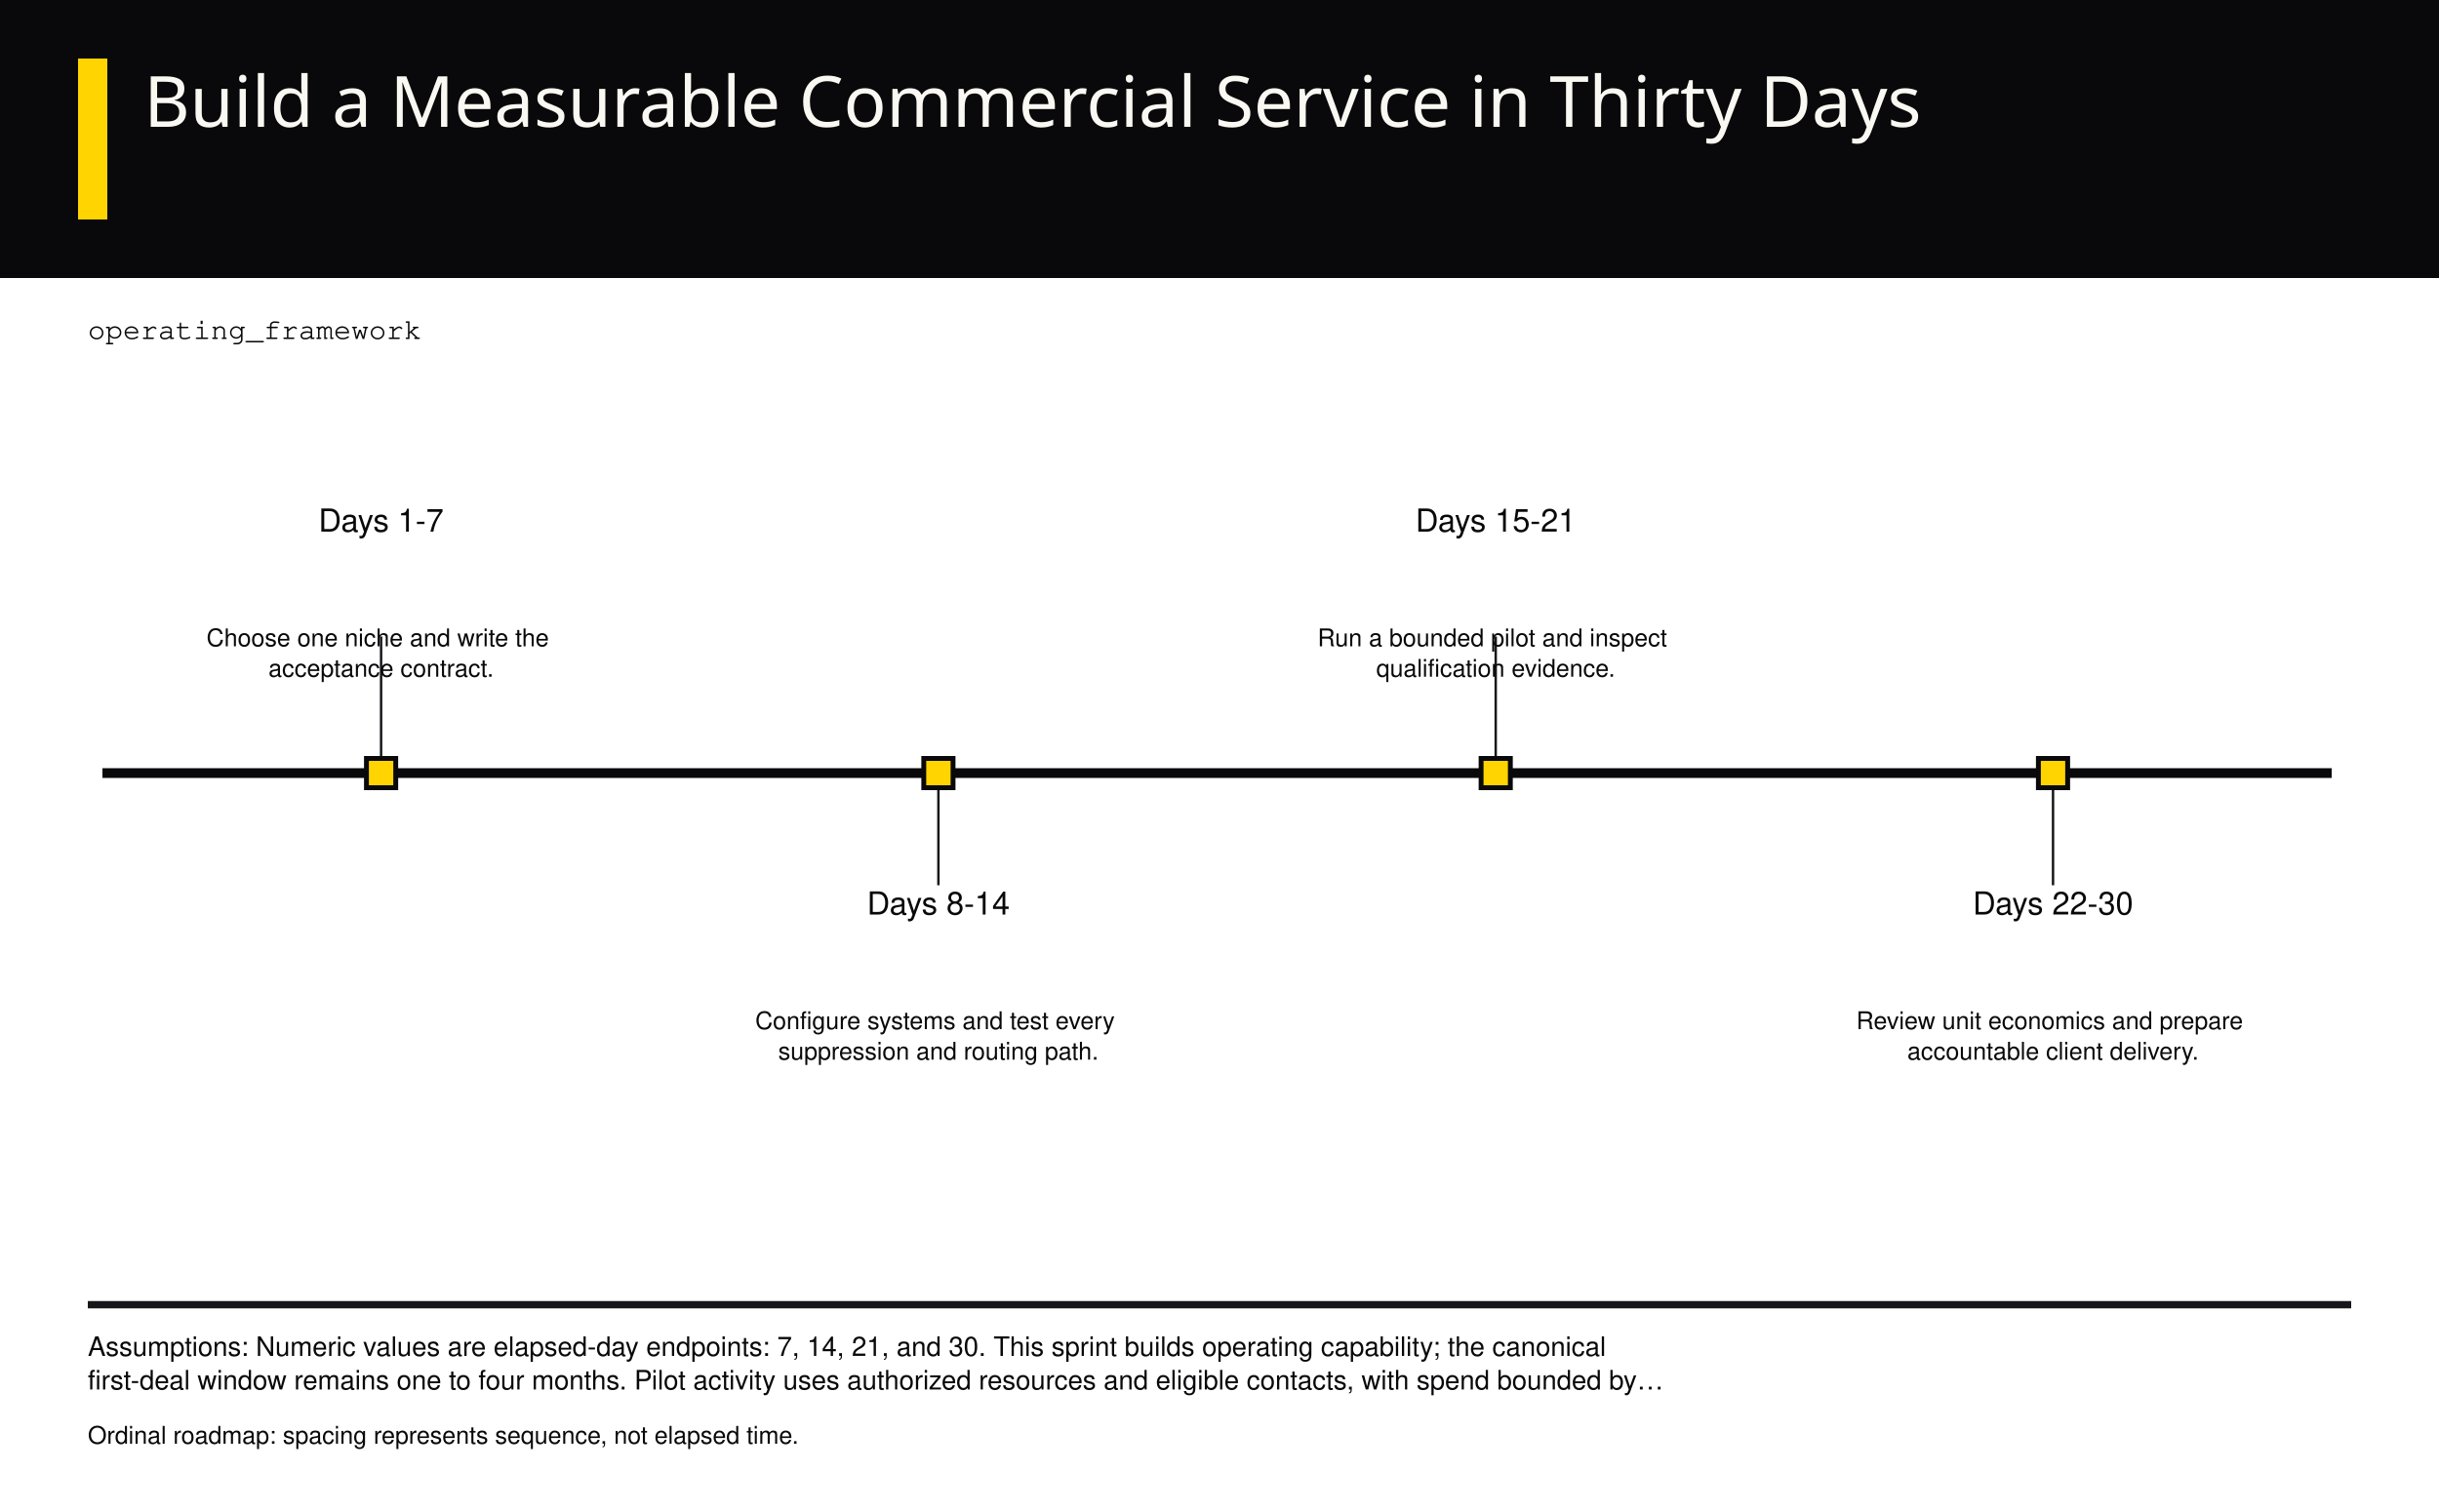
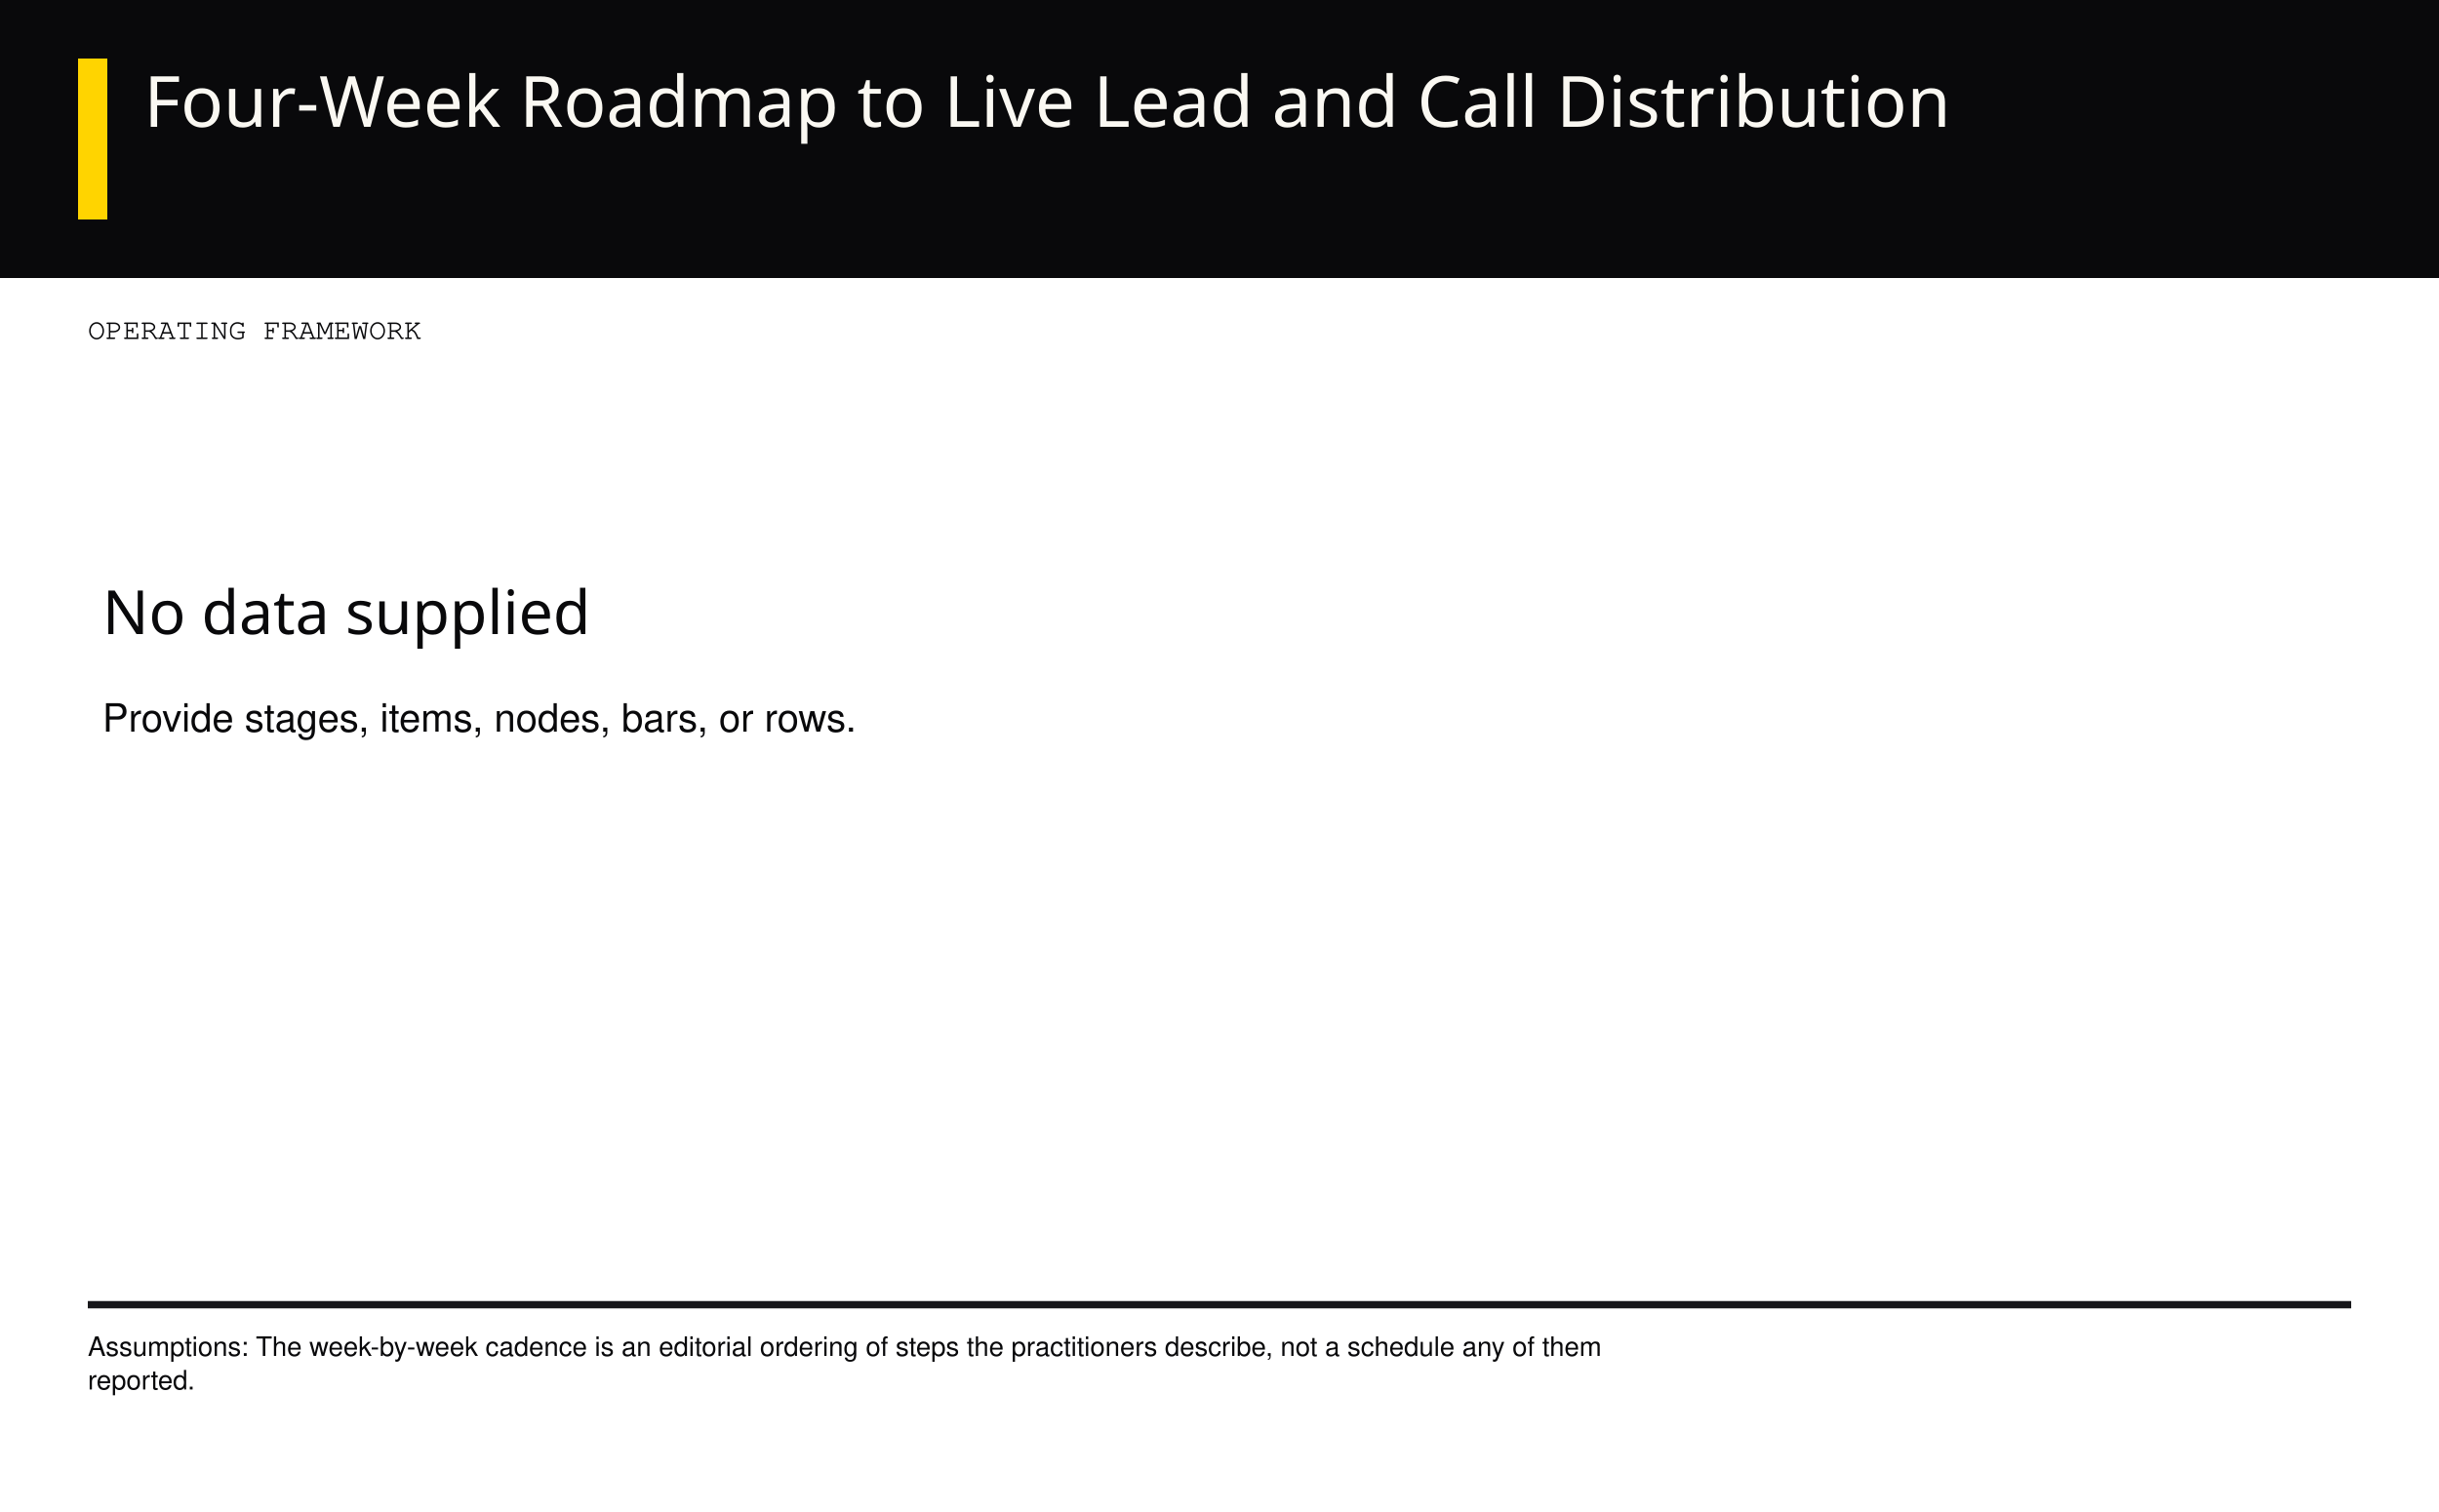
<svg xmlns="http://www.w3.org/2000/svg" viewBox="0 0 1000 620" role="img">
  <rect x="0" y="0" width="1000" height="620" fill="#FFFFFF" stroke="none" stroke-width="1" />
  <rect x="0" y="0" width="1000" height="114" fill="#09090B" stroke="none" stroke-width="1" />
  <rect x="32" y="24" width="12" height="66" fill="#FFD400" stroke="none" stroke-width="1" />
  <text x="59" y="52" font-family="'Arial Narrow', Impact, sans-serif" font-size="29" fill="#FAF8F2" text-anchor="start" style="font-variant-numeric:tabular-nums">
-     <tspan x="59" dy="0">Build a Measurable Commercial Service in Thirty Days</tspan>
+     <tspan x="59" dy="0">Four-Week Roadmap to Live Lead and Call Distribution</tspan>
  </text>
  <text x="36" y="139" font-family="Courier, monospace" font-size="12" fill="#09090B" text-anchor="start" style="font-variant-numeric:tabular-nums">
-     <tspan x="36" dy="0">operating_framework</tspan>
+     <tspan x="36" dy="0">OPERATING FRAMEWORK</tspan>
  </text>
-   <line x1="42" y1="317" x2="956" y2="317" stroke="#09090B" stroke-width="4" />
-   <line x1="156.25" y1="317" x2="156.25" y2="261" stroke="#18181B" stroke-width="1" />
-   <rect x="150.25" y="311" width="12" height="12" fill="#FFD400" stroke="#09090B" stroke-width="2" />
-   <text x="156.25" y="218" font-family="Helvetica, Arial, sans-serif" font-size="13" fill="#09090B" text-anchor="middle" style="font-variant-numeric:tabular-nums">
-     <tspan x="156.25" dy="0">Days 1-7</tspan>
+   <text x="42" y="260" font-family="'Arial Narrow', Impact, sans-serif" font-size="25" fill="#09090B" text-anchor="start" style="font-variant-numeric:tabular-nums">
+     <tspan x="42" dy="0">No data supplied</tspan>
  </text>
-   <text x="156.25" y="265" font-family="Helvetica, Arial, sans-serif" font-size="10" fill="#09090B" text-anchor="middle" style="font-variant-numeric:tabular-nums">
-     <tspan x="156.25" dy="0">Choose one niche and write the</tspan>
-     <tspan x="156.25" dy="12.5">acceptance contract.</tspan>
-   </text>
-   <line x1="384.75" y1="317" x2="384.75" y2="363" stroke="#18181B" stroke-width="1" />
-   <rect x="378.75" y="311" width="12" height="12" fill="#FFD400" stroke="#09090B" stroke-width="2" />
-   <text x="384.75" y="375" font-family="Helvetica, Arial, sans-serif" font-size="13" fill="#09090B" text-anchor="middle" style="font-variant-numeric:tabular-nums">
-     <tspan x="384.75" dy="0">Days 8-14</tspan>
-   </text>
-   <text x="384.75" y="422" font-family="Helvetica, Arial, sans-serif" font-size="10" fill="#09090B" text-anchor="middle" style="font-variant-numeric:tabular-nums">
-     <tspan x="384.75" dy="0">Configure systems and test every</tspan>
-     <tspan x="384.75" dy="12.5">suppression and routing path.</tspan>
-   </text>
-   <line x1="613.25" y1="317" x2="613.25" y2="261" stroke="#18181B" stroke-width="1" />
-   <rect x="607.25" y="311" width="12" height="12" fill="#FFD400" stroke="#09090B" stroke-width="2" />
-   <text x="613.25" y="218" font-family="Helvetica, Arial, sans-serif" font-size="13" fill="#09090B" text-anchor="middle" style="font-variant-numeric:tabular-nums">
-     <tspan x="613.25" dy="0">Days 15-21</tspan>
-   </text>
-   <text x="613.25" y="265" font-family="Helvetica, Arial, sans-serif" font-size="10" fill="#09090B" text-anchor="middle" style="font-variant-numeric:tabular-nums">
-     <tspan x="613.25" dy="0">Run a bounded pilot and inspect</tspan>
-     <tspan x="613.25" dy="12.5">qualification evidence.</tspan>
-   </text>
-   <line x1="841.75" y1="317" x2="841.75" y2="363" stroke="#18181B" stroke-width="1" />
-   <rect x="835.75" y="311" width="12" height="12" fill="#FFD400" stroke="#09090B" stroke-width="2" />
-   <text x="841.75" y="375" font-family="Helvetica, Arial, sans-serif" font-size="13" fill="#09090B" text-anchor="middle" style="font-variant-numeric:tabular-nums">
-     <tspan x="841.75" dy="0">Days 22-30</tspan>
-   </text>
-   <text x="841.75" y="422" font-family="Helvetica, Arial, sans-serif" font-size="10" fill="#09090B" text-anchor="middle" style="font-variant-numeric:tabular-nums">
-     <tspan x="841.75" dy="0">Review unit economics and prepare</tspan>
-     <tspan x="841.75" dy="12.5">accountable client delivery.</tspan>
+   <text x="42" y="300" font-family="Helvetica, Arial, sans-serif" font-size="16" fill="#09090B" text-anchor="start" style="font-variant-numeric:tabular-nums">
+     <tspan x="42" dy="0">Provide stages, items, nodes, bars, or rows.</tspan>
  </text>
  <line x1="36" y1="535" x2="964" y2="535" stroke="#18181B" stroke-width="3" />
  <text x="36" y="556" font-family="Helvetica, Arial, sans-serif" font-size="11" fill="#09090B" text-anchor="start" style="font-variant-numeric:tabular-nums">
-     <tspan x="36" dy="0">Assumptions: Numeric values are elapsed-day endpoints: 7, 14, 21, and 30. This sprint builds operating capability; the canonical</tspan>
-     <tspan x="36" dy="13.75">first-deal window remains one to four months. Pilot activity uses authorized resources and eligible contacts, with spend bounded by…</tspan>
+     <tspan x="36" dy="0">Assumptions: The week-by-week cadence is an editorial ordering of steps the practitioners describe, not a schedule any of them</tspan>
+     <tspan x="36" dy="13.75">reported.</tspan>
  </text>
  <text x="36" y="592" font-family="Helvetica, Arial, sans-serif" font-size="10" fill="#09090B" text-anchor="start" style="font-variant-numeric:tabular-nums">
-     <tspan x="36" dy="0">Ordinal roadmap: spacing represents sequence, not elapsed time.</tspan>
+     <tspan x="36" dy="0" />
  </text>
</svg>
